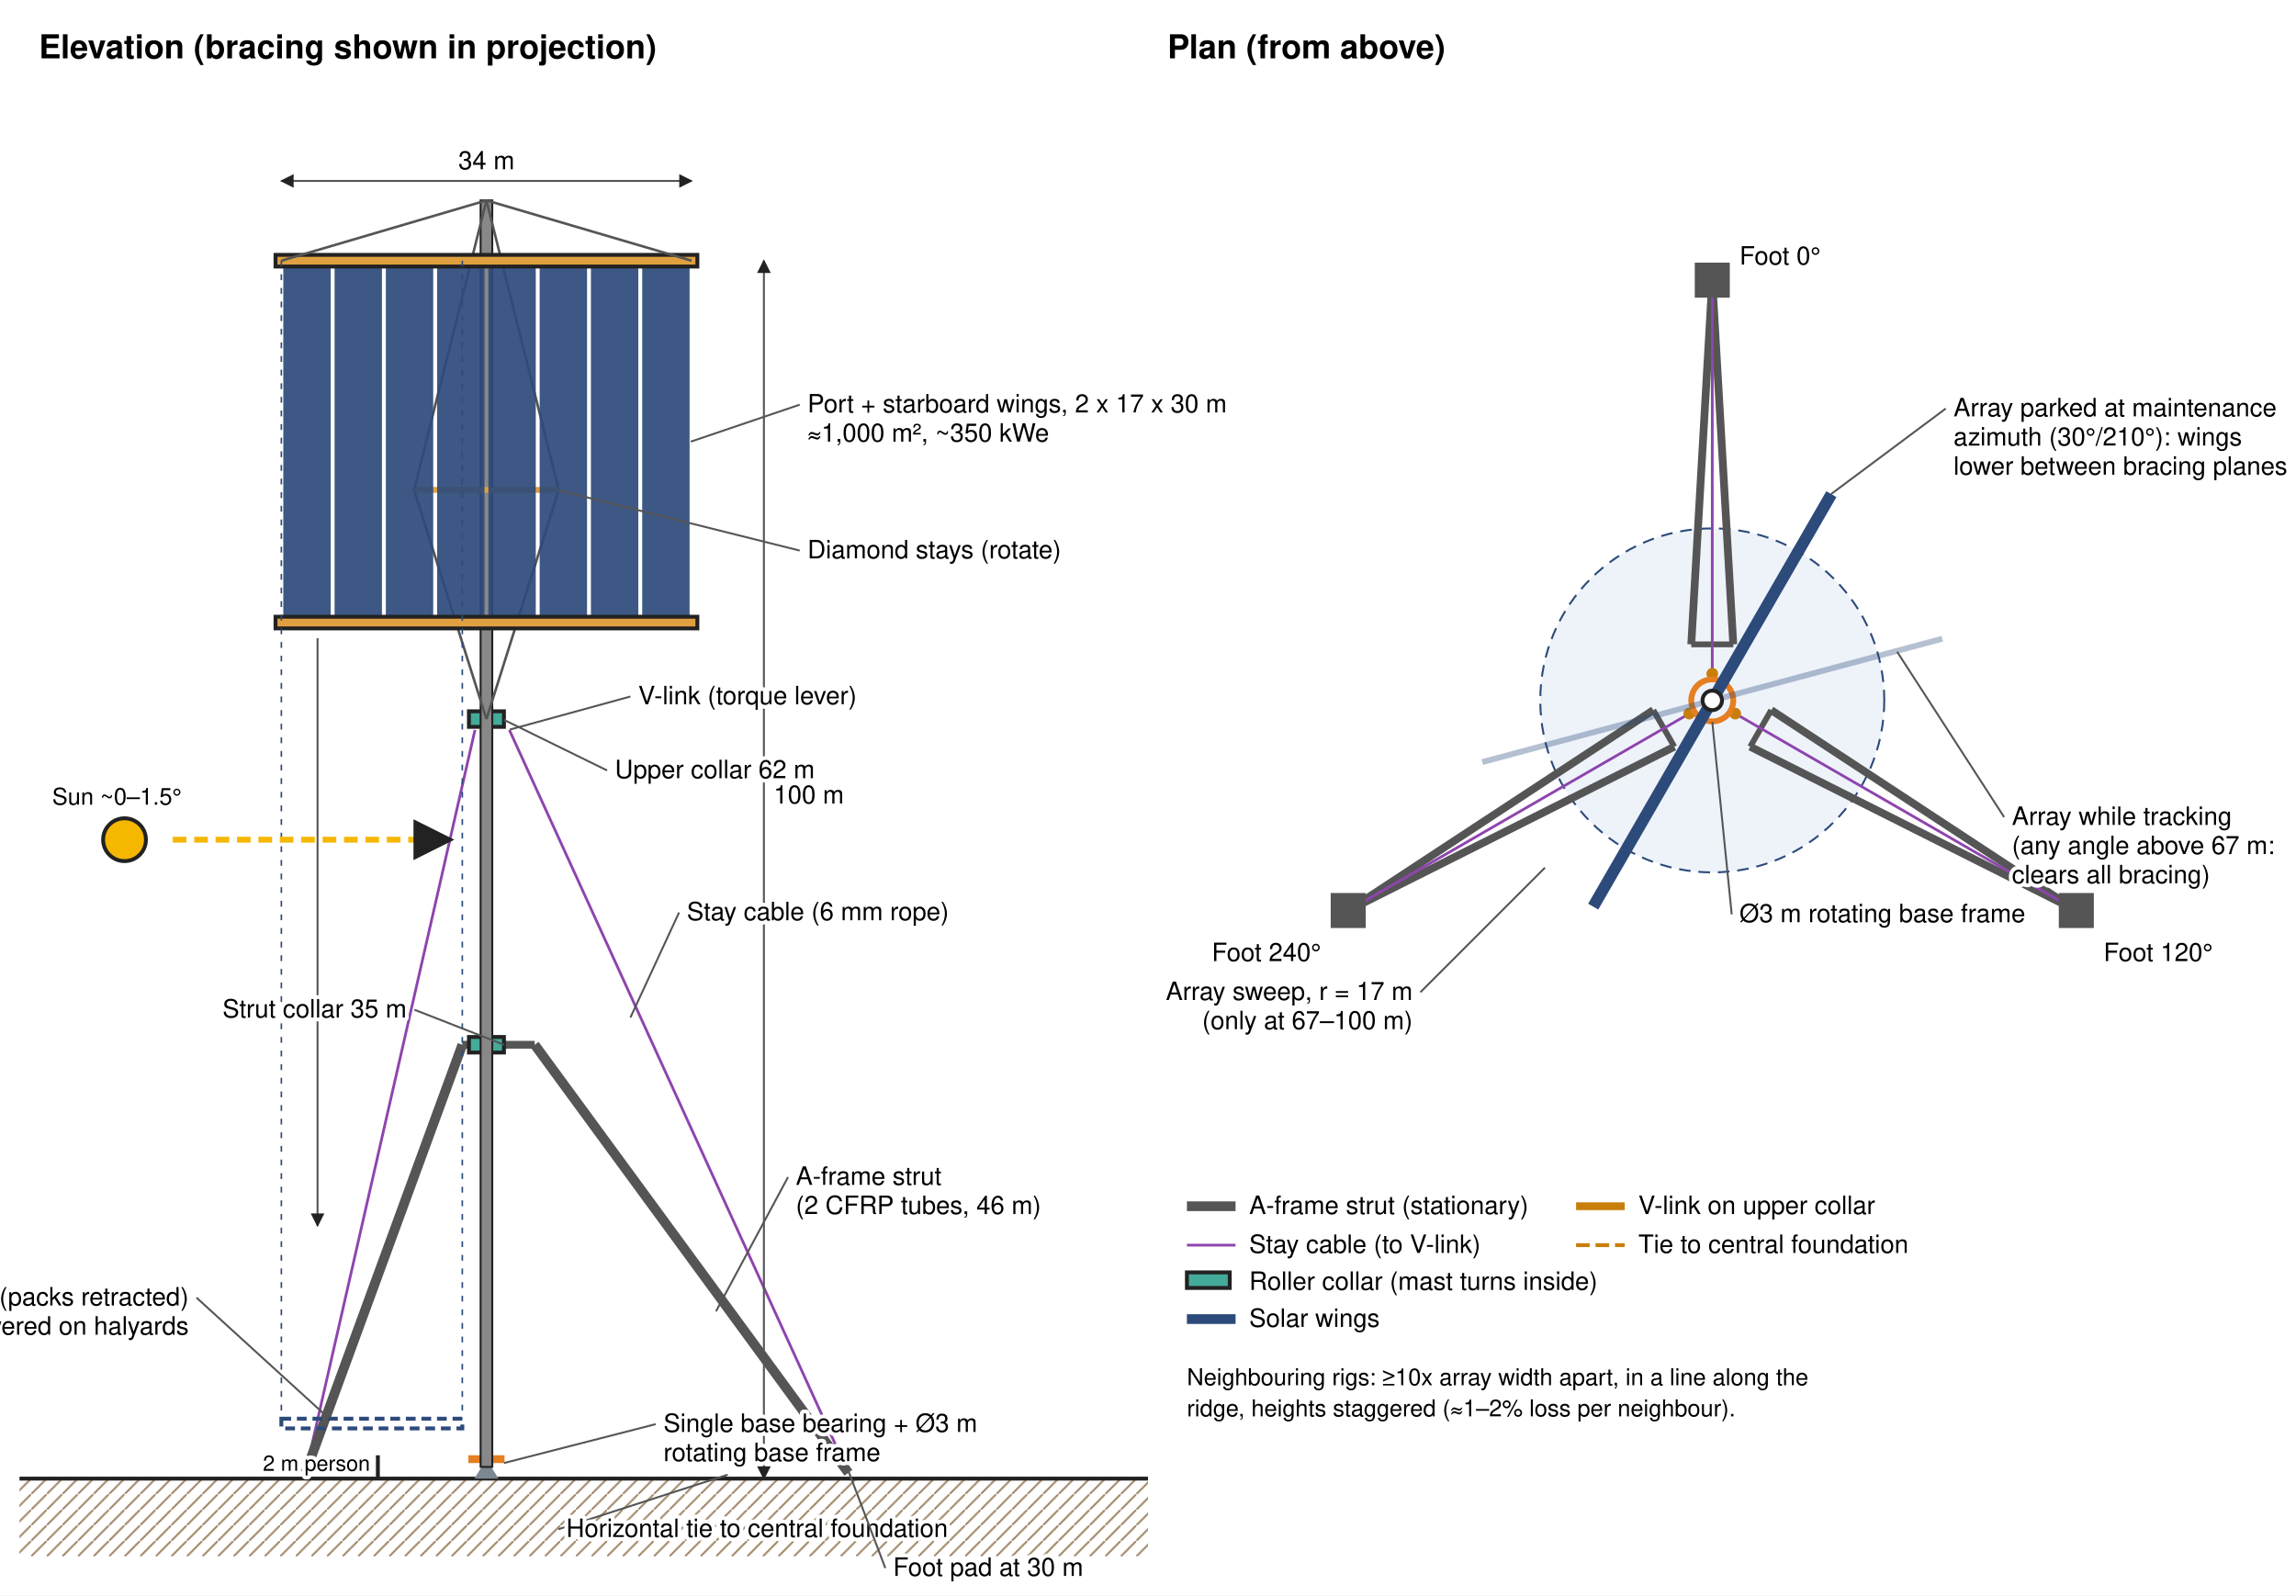
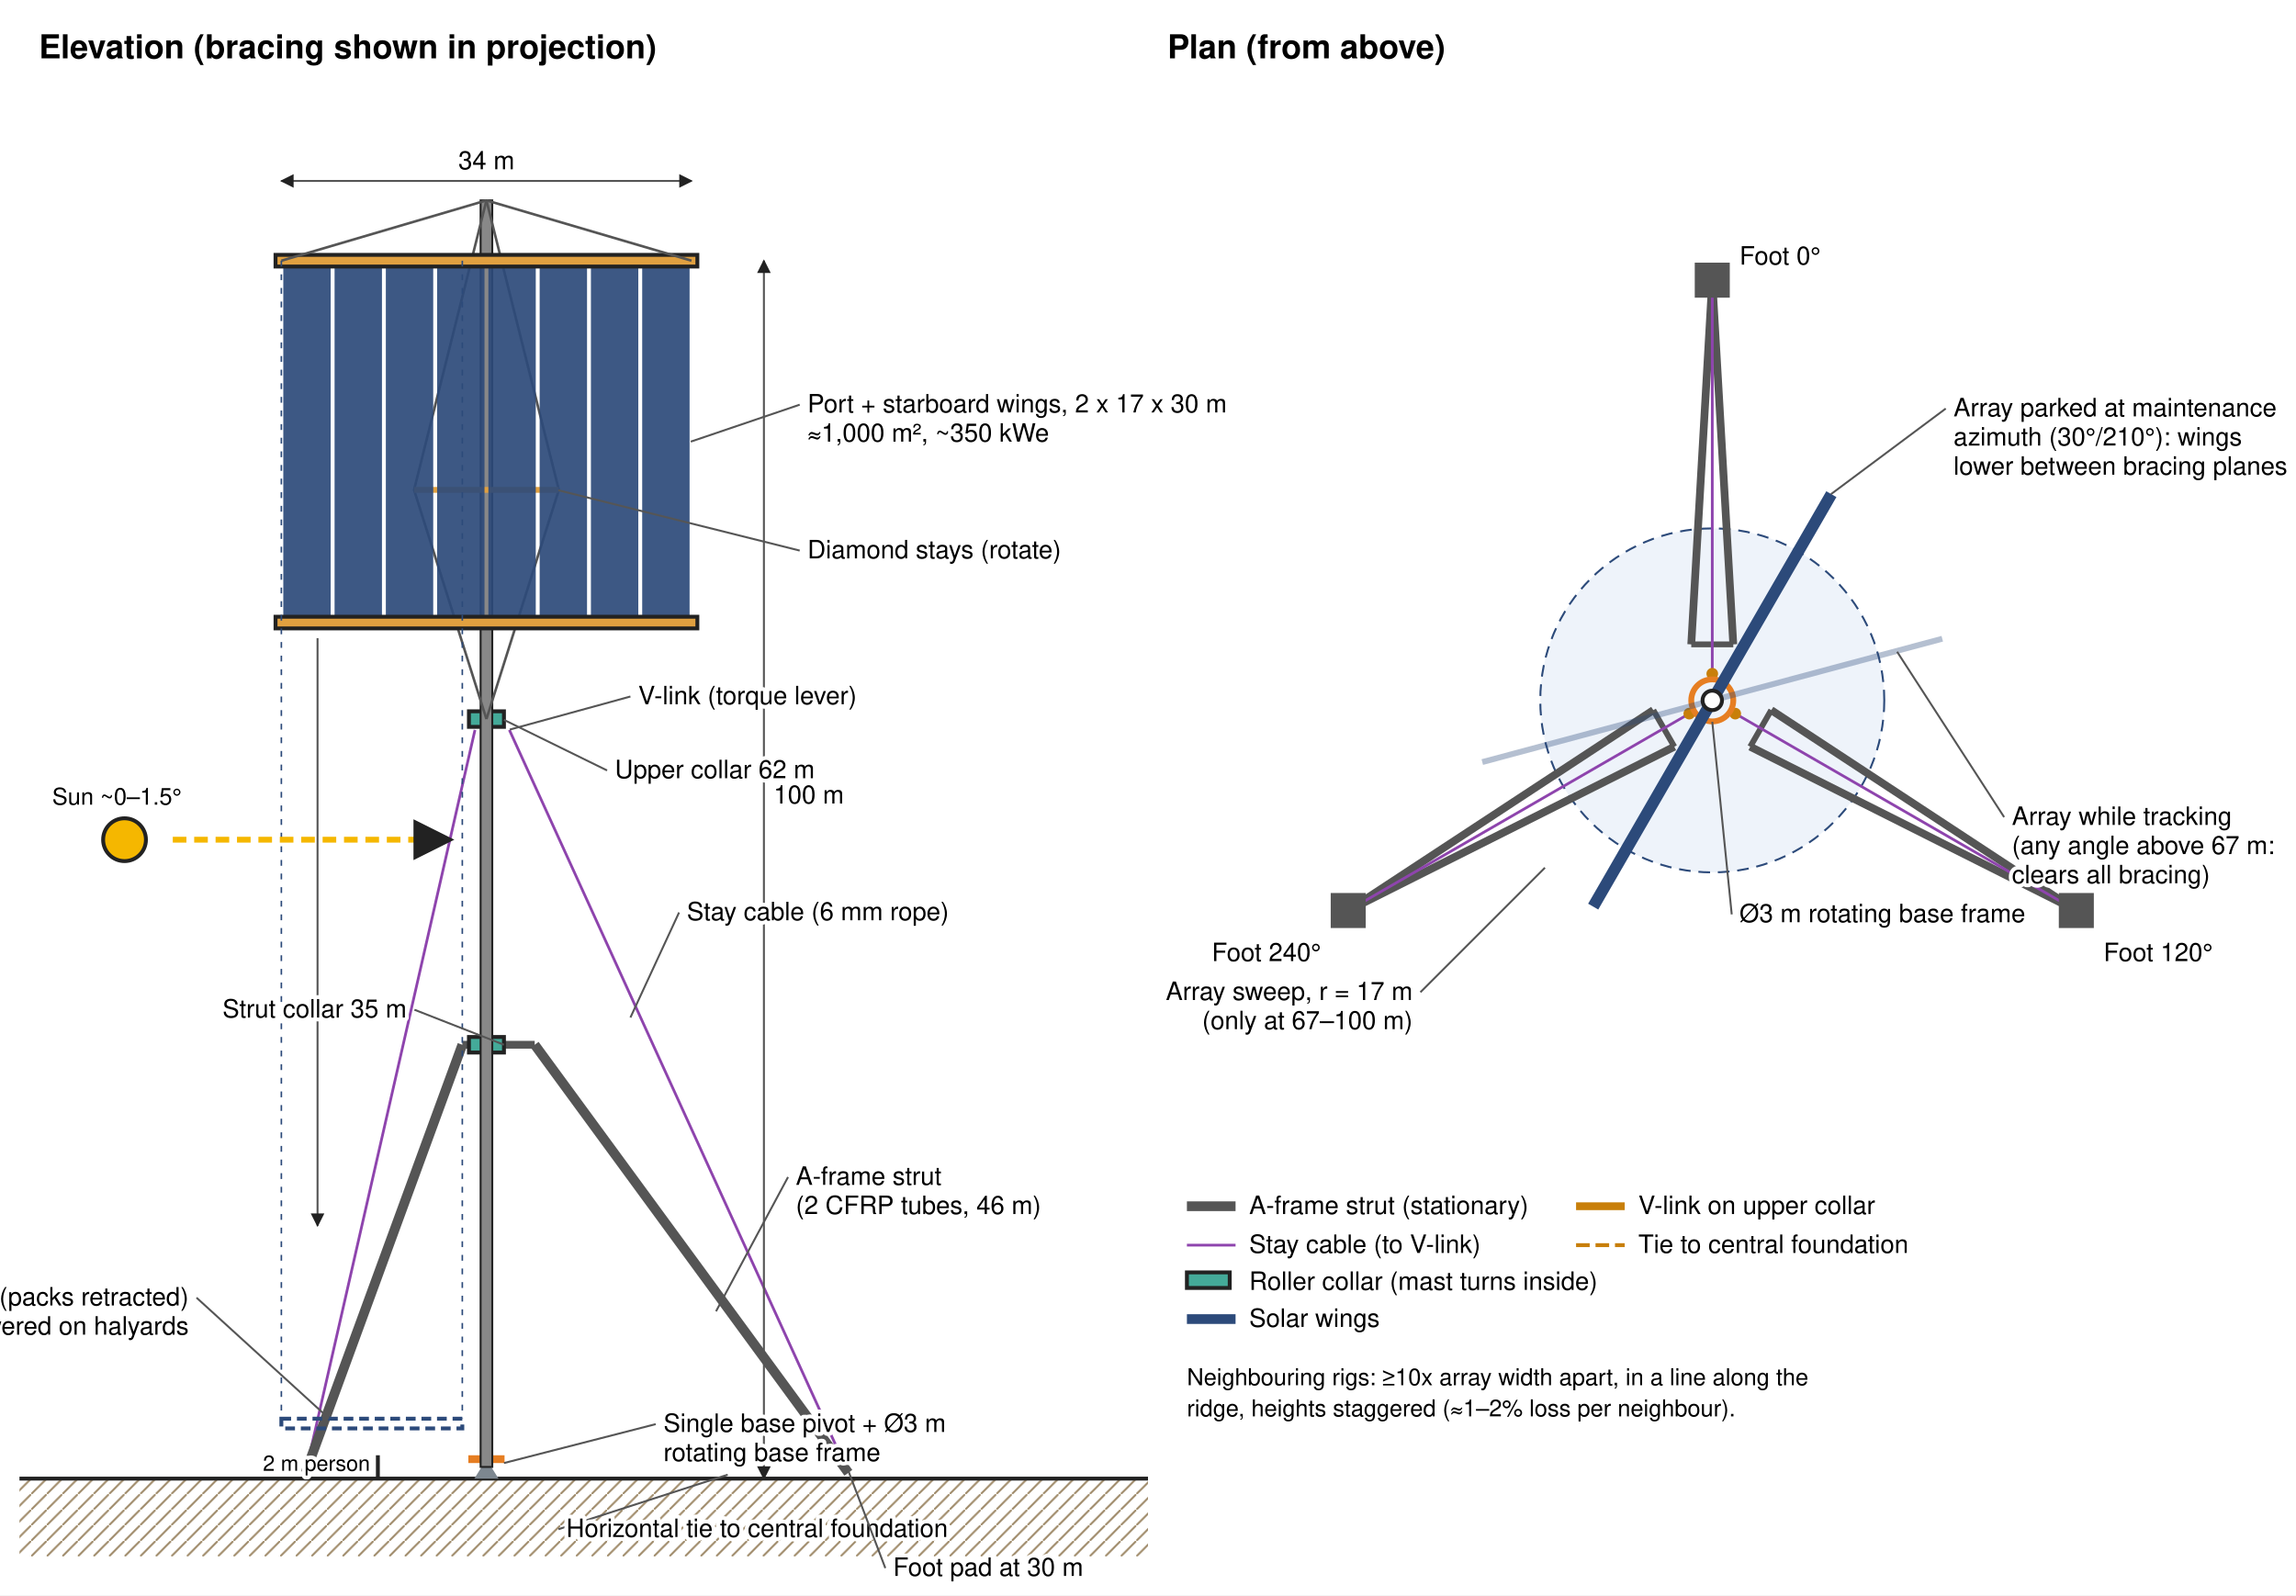
<svg xmlns="http://www.w3.org/2000/svg" viewBox="0 0 1180 820" font-family="Helvetica, Arial, sans-serif" font-size="13">
  <rect width="1180" height="820" fill="#fff" />
  <defs>
    <marker id="ar" viewBox="0 0 10 10" refX="9" refY="5" markerWidth="7" markerHeight="7" orient="auto-start-reverse">
      <path d="M0 0L10 5L0 10z" fill="#222" />
    </marker>
    <pattern id="g" width="8" height="8" patternUnits="userSpaceOnUse">
      <path d="M0 8L8 0" stroke="#a08c6c" />
    </pattern>
  </defs>
  <style>.s{stroke:#222;stroke-width:2}.l{stroke:#555;stroke-width:1;fill:none}.guy{stroke:#8e44ad;stroke-width:1.4}.c{stroke:#555;stroke-width:1.3}text{paint-order:stroke;stroke:#fff;stroke-width:4px;stroke-linejoin:round}.t{font-size:17px;font-weight:bold}</style>
  <text x="20" y="30" class="t">Elevation (bracing shown in projection)</text>
  <rect x="10" y="760" width="580" height="40" fill="url(#g)" />
  <line x1="10" y1="760" x2="590" y2="760" class="s" />
  <rect x="240.7" y="748" width="18.6" height="4" fill="#e67e22" />
  <path d="M243.8 760 L247.52 754 H252.48 L256.2 760 Z" fill="#7d8790" />
  <line x1="436.0" y1="757" x2="261.78" y2="375.18" class="guy" />
  <line x1="436.0" y1="757" x2="274.8" y2="537.0" stroke="#555" stroke-width="5" />
  <line x1="250.0" y1="537.0" x2="274.8" y2="537.0" stroke="#555" stroke-width="4" />
  <line x1="157.0" y1="757" x2="244.11" y2="375.18" class="guy" />
  <line x1="157.0" y1="757" x2="237.6" y2="537.0" stroke="#555" stroke-width="5" />
  <line x1="250.0" y1="537.0" x2="237.6" y2="537.0" stroke="#555" stroke-width="4" />
  <rect x="241.0" y="533.0" width="18" height="8" fill="#4a9" class="s" />
  <rect x="241.0" y="365.6" width="18" height="8" fill="#4a9" class="s" />
  <rect x="247.0" y="103.0" width="6" height="651.0" fill="#888" stroke="#222" />
  <polyline points="250.0,103.0 212.8,251.8 250.0,369.6" fill="none" class="c" />
  <polyline points="250.0,103.0 287.2,251.8 250.0,369.6" fill="none" class="c" />
  <line x1="212.8" y1="251.8" x2="287.2" y2="251.8" stroke="#e0a040" stroke-width="3" />
  <rect x="145.6" y="134.0" width="24.35" height="186.0" fill="#2c4a7a" opacity="0.92" />
  <rect x="171.95" y="134.0" width="24.35" height="186.0" fill="#2c4a7a" opacity="0.92" />
  <rect x="198.3" y="134.0" width="24.35" height="186.0" fill="#2c4a7a" opacity="0.92" />
  <rect x="224.65" y="134.0" width="24.35" height="186.0" fill="#2c4a7a" opacity="0.92" />
  <rect x="251.0" y="134.0" width="24.35" height="186.0" fill="#2c4a7a" opacity="0.92" />
  <rect x="277.35" y="134.0" width="24.35" height="186.0" fill="#2c4a7a" opacity="0.92" />
  <rect x="303.7" y="134.0" width="24.35" height="186.0" fill="#2c4a7a" opacity="0.92" />
  <rect x="330.05" y="134.0" width="24.35" height="186.0" fill="#2c4a7a" opacity="0.92" />
  <rect x="141.6" y="131.0" width="216.8" height="6" fill="#e0a040" class="s" />
  <rect x="141.6" y="317.0" width="216.8" height="6" fill="#e0a040" class="s" />
  <line x1="250.0" y1="103.0" x2="144.6" y2="134.0" class="c" />
  <line x1="250.0" y1="103.0" x2="355.4" y2="134.0" class="c" />
  <rect x="144.6" y="729.2" width="93.0" height="5" fill="none" stroke="#2c4a7a" stroke-width="2" stroke-dasharray="5 3" />
  <line x1="144.6" y1="134.0" x2="144.6" y2="729.2" stroke="#2c4a7a" stroke-width="0.8" stroke-dasharray="3 4" />
  <line x1="237.6" y1="134.0" x2="237.6" y2="729.2" stroke="#2c4a7a" stroke-width="0.8" stroke-dasharray="3 4" />
  <path d="M163.2 328.0V630.0" class="l" marker-end="url(#ar)" />
  <path d="M392.6 134.0V760" class="l" marker-start="url(#ar)" marker-end="url(#ar)" />
  <text x="397.6" y="413.0">100 m</text>
  <path d="M144.6 93.0H355.4" class="l" marker-start="url(#ar)" marker-end="url(#ar)" />
  <text x="250.0" y="87.0" text-anchor="middle">34 m</text>
  <path d="M355 227L411 208" class="l" />
  <text x="415" y="212" text-anchor="start">Port + starboard wings, 2 x 17 x 30 m</text>
  <text x="415" y="227" text-anchor="start">≈1,000 m², ~350 kWe</text>
  <path d="M287 252L411 283" class="l" />
  <text x="415" y="287" text-anchor="start">Diamond stays (rotate)</text>
  <path d="M259 370L312 396" class="l" />
  <text x="316" y="400" text-anchor="start">Upper collar 62 m</text>
  <path d="M262 375L324 358" class="l" />
  <text x="328" y="362" text-anchor="start">V-link (torque lever)</text>
  <path d="M259 537L213 519" class="l" />
  <text x="209" y="523" text-anchor="end">Strut collar 35 m</text>
  <path d="M324 523L349 469" class="l" />
  <text x="353" y="473" text-anchor="start">Stay cable (6 mm rope)</text>
  <path d="M368 674L405 605" class="l" />
  <text x="409" y="609" text-anchor="start">A-frame strut</text>
  <text x="409" y="624" text-anchor="start">(2 CFRP tubes, 46 m)</text>
  <path d="M374 758L287 786" class="l" />
  <text x="291" y="790" text-anchor="start">Horizontal tie to central foundation</text>
  <path d="M436 756L455 806" class="l" />
  <text x="459" y="810" text-anchor="start">Foot pad at 30 m</text>
  <path d="M169 729L101 667" class="l" />
  <text x="97" y="671" text-anchor="end">Wing (packs retracted)</text>
  <text x="97" y="686" text-anchor="end">lowered on halyards</text>
  <path d="M259 752L337 732" class="l" />
-   <text x="341" y="736" text-anchor="start">Single base bearing + Ø3 m</text>
+   <text x="341" y="736" text-anchor="start">Single base pivot + Ø3 m</text>
  <text x="341" y="751" text-anchor="start">rotating base frame</text>
  <line x1="194.2" y1="748" x2="194.2" y2="760" stroke="#222" stroke-width="2" />
  <text x="190.2" y="756" font-size="11" text-anchor="end">2 m person</text>
  <line x1="88.8" y1="431.6" x2="231.4" y2="431.6" stroke="#f5b700" stroke-width="3" stroke-dasharray="7 4" marker-end="url(#ar)" />
  <circle cx="64.0" cy="431.6" r="11" fill="#f5b700" class="s" />
  <text x="26.8" y="413.6" font-size="12">Sun ~0–1.5°</text>
  <text x="600" y="30" class="t">Plan (from above)</text>
  <circle cx="880" cy="360" r="88.4" fill="#eef3fa" stroke="#2c4a7a" stroke-dasharray="6 4" />
  <line x1="869.2" y1="331.2" x2="880.0" y2="144.0" stroke="#555" stroke-width="4" />
  <line x1="890.8" y1="331.2" x2="880.0" y2="144.0" stroke="#555" stroke-width="4" />
  <line x1="869.2" y1="331.2" x2="890.8" y2="331.2" stroke="#555" stroke-width="3" />
  <line x1="880.0" y1="346.3" x2="880.0" y2="144.0" class="guy" />
  <circle cx="880.0" cy="346.3" r="3" fill="#c87f0a" />
  <rect x="871.0" y="135.0" width="18" height="18" fill="#555" />
  <text x="894.0" y="136.0" text-anchor="start">Foot 0°</text>
  <line x1="910.3" y1="365.0" x2="1067.1" y2="468.0" stroke="#555" stroke-width="4" />
  <line x1="899.5" y1="383.8" x2="1067.1" y2="468.0" stroke="#555" stroke-width="4" />
  <line x1="910.3" y1="365.0" x2="899.5" y2="383.8" stroke="#555" stroke-width="3" />
  <line x1="891.8" y1="366.8" x2="1067.1" y2="468.0" class="guy" />
  <circle cx="891.8" cy="366.8" r="3" fill="#c87f0a" />
  <rect x="1058.1" y="459.0" width="18" height="18" fill="#555" />
  <text x="1081.1" y="494.0" text-anchor="start">Foot 120°</text>
  <line x1="860.5" y1="383.8" x2="692.9" y2="468.0" stroke="#555" stroke-width="4" />
  <line x1="849.7" y1="365.0" x2="692.9" y2="468.0" stroke="#555" stroke-width="4" />
  <line x1="860.5" y1="383.8" x2="849.7" y2="365.0" stroke="#555" stroke-width="3" />
  <line x1="868.2" y1="366.8" x2="692.9" y2="468.0" class="guy" />
  <circle cx="868.2" cy="366.8" r="3" fill="#c87f0a" />
  <rect x="683.9" y="459.0" width="18" height="18" fill="#555" />
  <text x="678.9" y="494.0" text-anchor="end">Foot 240°</text>
  <circle cx="880" cy="360" r="10.8" fill="none" stroke="#e67e22" stroke-width="3" />
  <line x1="818.8" y1="466.0" x2="941.2" y2="254.0" stroke="#2c4a7a" stroke-width="6" />
  <line x1="761.8" y1="391.7" x2="998.2" y2="328.3" stroke="#2c4a7a" stroke-width="3" opacity="0.35" />
  <circle cx="880" cy="360" r="5" fill="#fff" class="s" />
  <path d="M941 254L1000 210" class="l" />
  <text x="1004" y="214" text-anchor="start">Array parked at maintenance</text>
  <text x="1004" y="229" text-anchor="start">azimuth (30°/210°): wings</text>
  <text x="1004" y="244" text-anchor="start">lower between bracing planes</text>
  <path d="M975 335L1030 420" class="l" />
  <text x="1034" y="424" text-anchor="start">Array while tracking</text>
  <text x="1034" y="439" text-anchor="start">(any angle above 67 m:</text>
  <text x="1034" y="454" text-anchor="start">clears all bracing)</text>
  <path d="M794 446L730 510" class="l" />
  <text x="726" y="514" text-anchor="end">Array sweep, r = 17 m</text>
  <text x="726" y="529" text-anchor="end">(only at 67–100 m)</text>
  <path d="M880 371L890 470" class="l" />
  <text x="894" y="474" text-anchor="start">Ø3 m rotating base frame</text>
  <line x1="610" y1="620" x2="635" y2="620" stroke="#555" stroke-width="5" />
  <text x="642" y="624">A-frame strut (stationary)</text>
  <line x1="810" y1="620" x2="835" y2="620" stroke="#c87f0a" stroke-width="4" />
  <text x="842" y="624">V-link on upper collar</text>
  <line x1="610" y1="640" x2="635" y2="640" class="guy" />
  <text x="642" y="644">Stay cable (to V-link)</text>
  <line x1="810" y1="640" x2="835" y2="640" stroke="#c87f0a" stroke-width="2" stroke-dasharray="7 3" />
  <text x="842" y="644">Tie to central foundation</text>
  <rect x="610" y="654" width="22" height="8" fill="#4a9" class="s" />
  <text x="642" y="663">Roller collar (mast turns inside)</text>
  <line x1="610" y1="678" x2="635" y2="678" stroke="#2c4a7a" stroke-width="5" />
  <text x="642" y="682">Solar wings</text>
  <text x="610" y="712" font-size="12">Neighbouring rigs: ≥10x array width apart, in a line along the</text>
  <text x="610" y="728" font-size="12">ridge, heights staggered (≈1–2% loss per neighbour).</text>
</svg>
